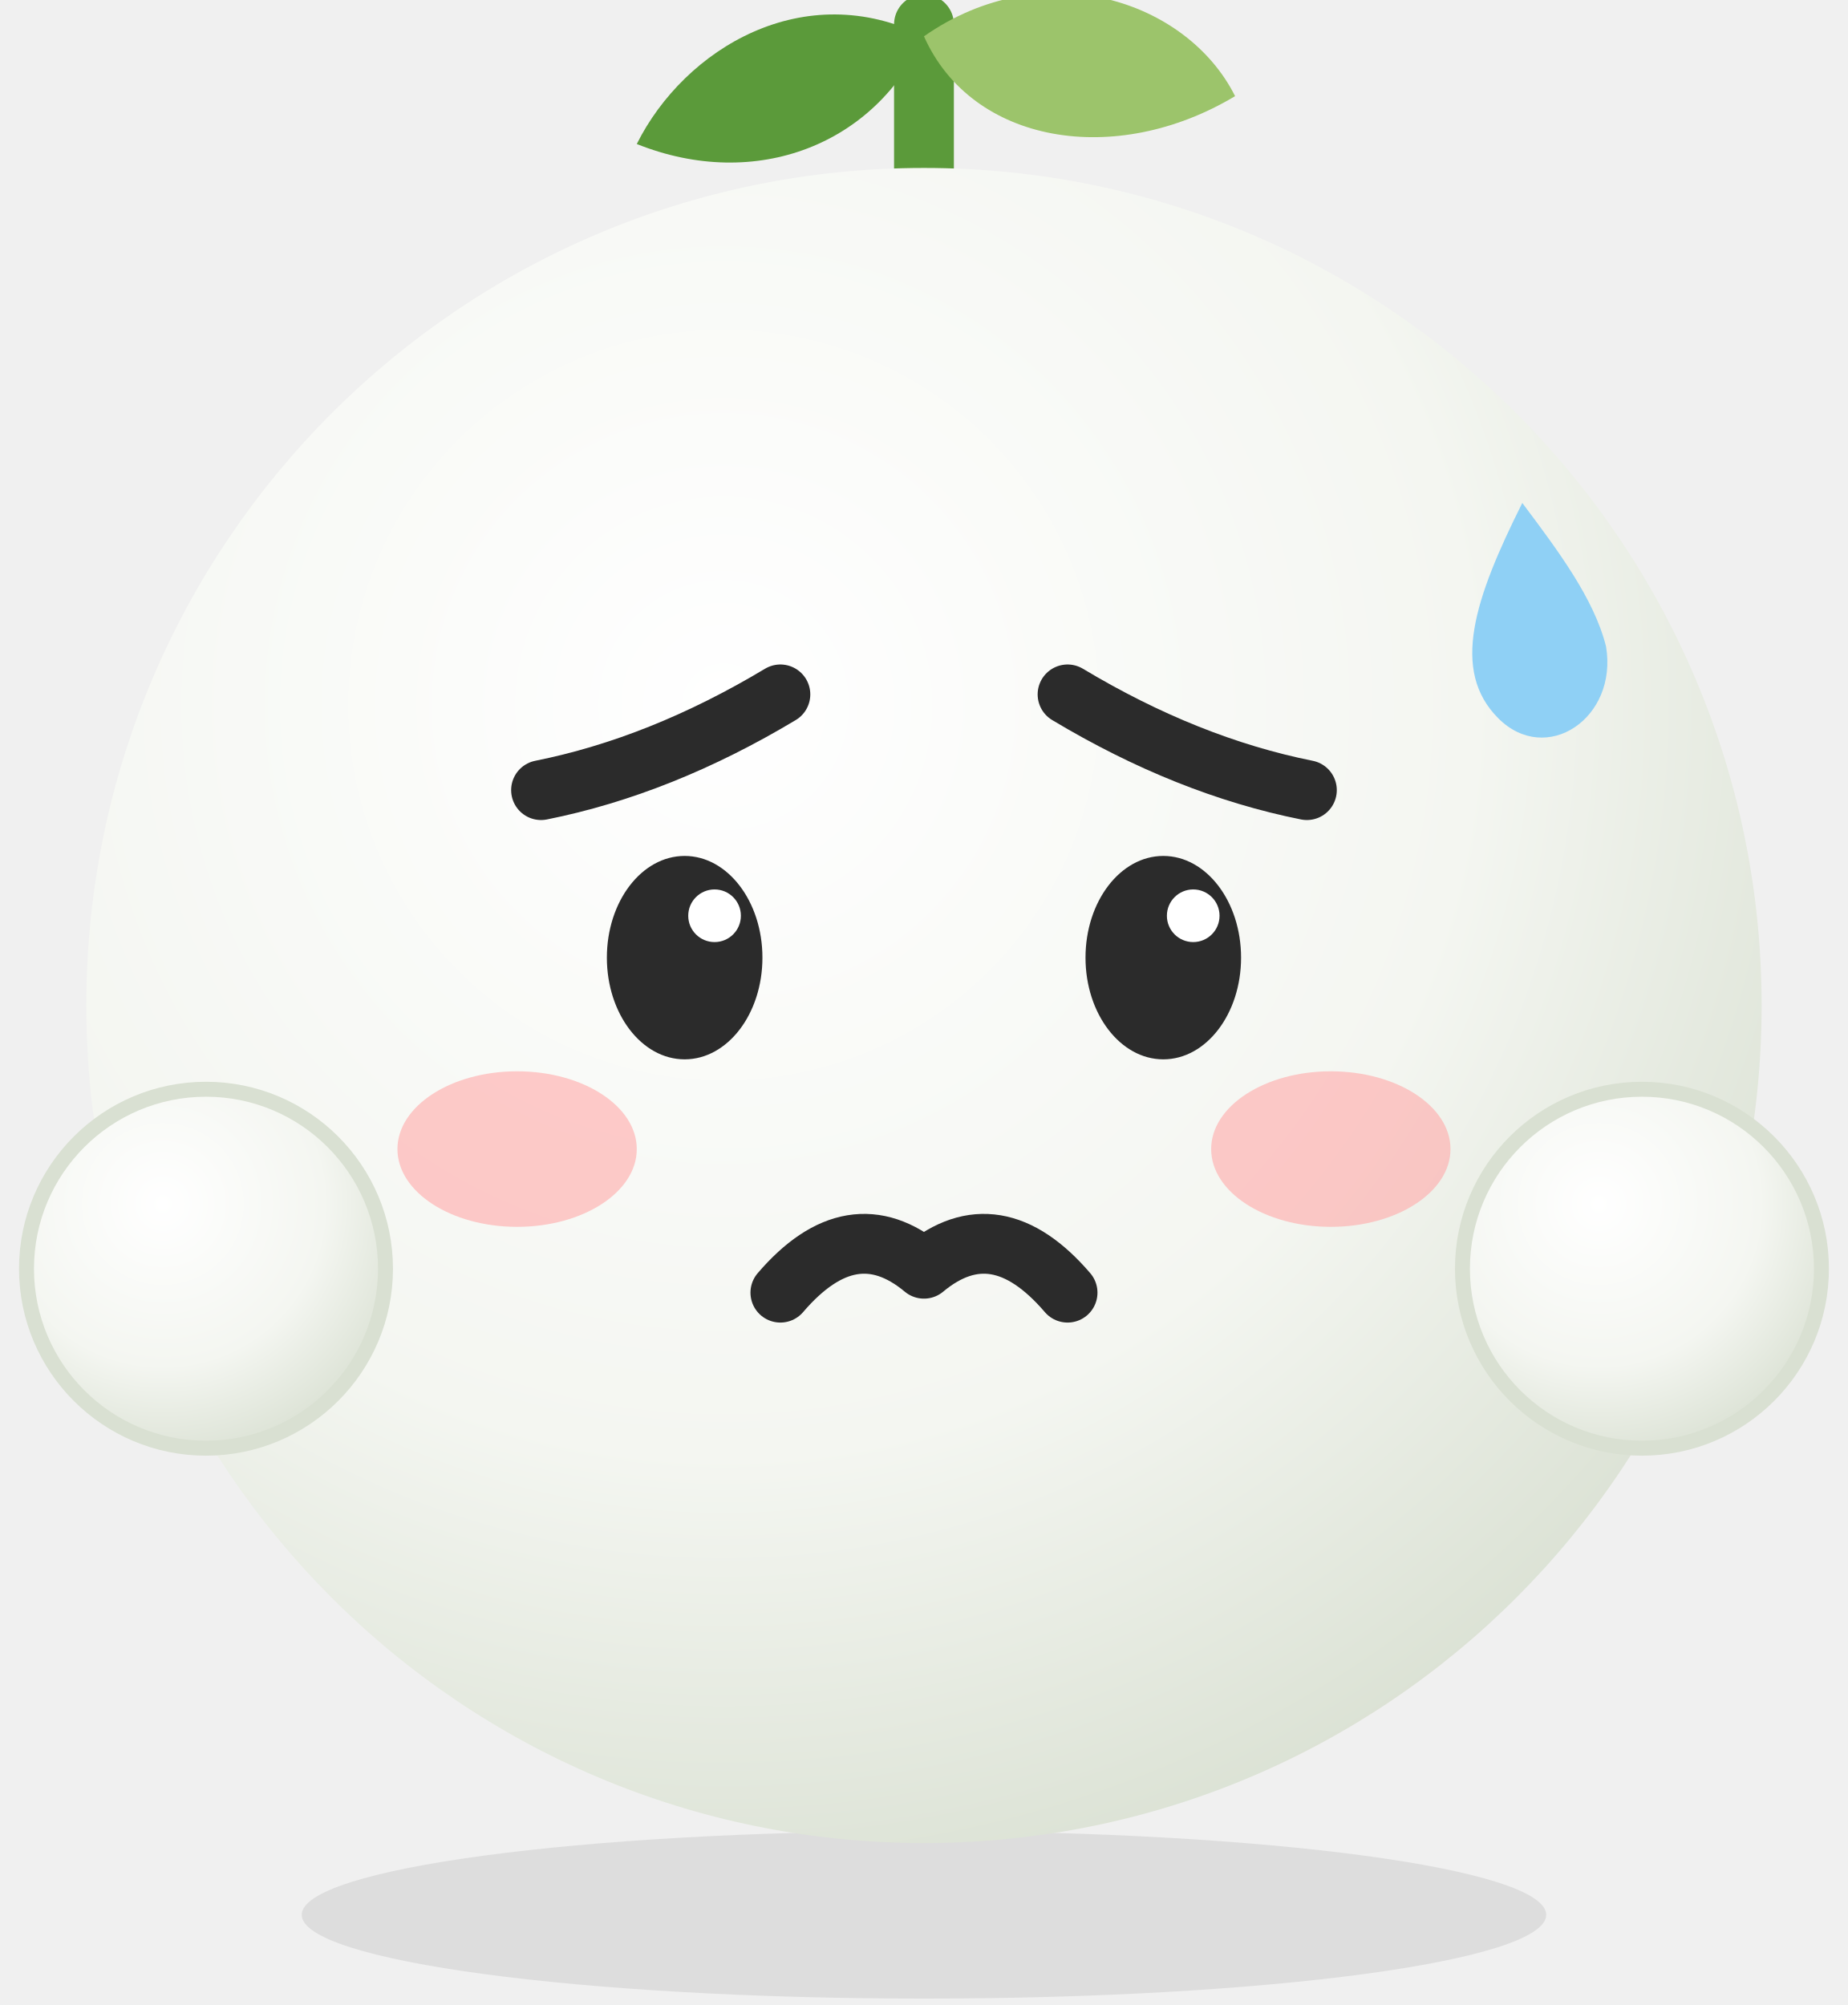
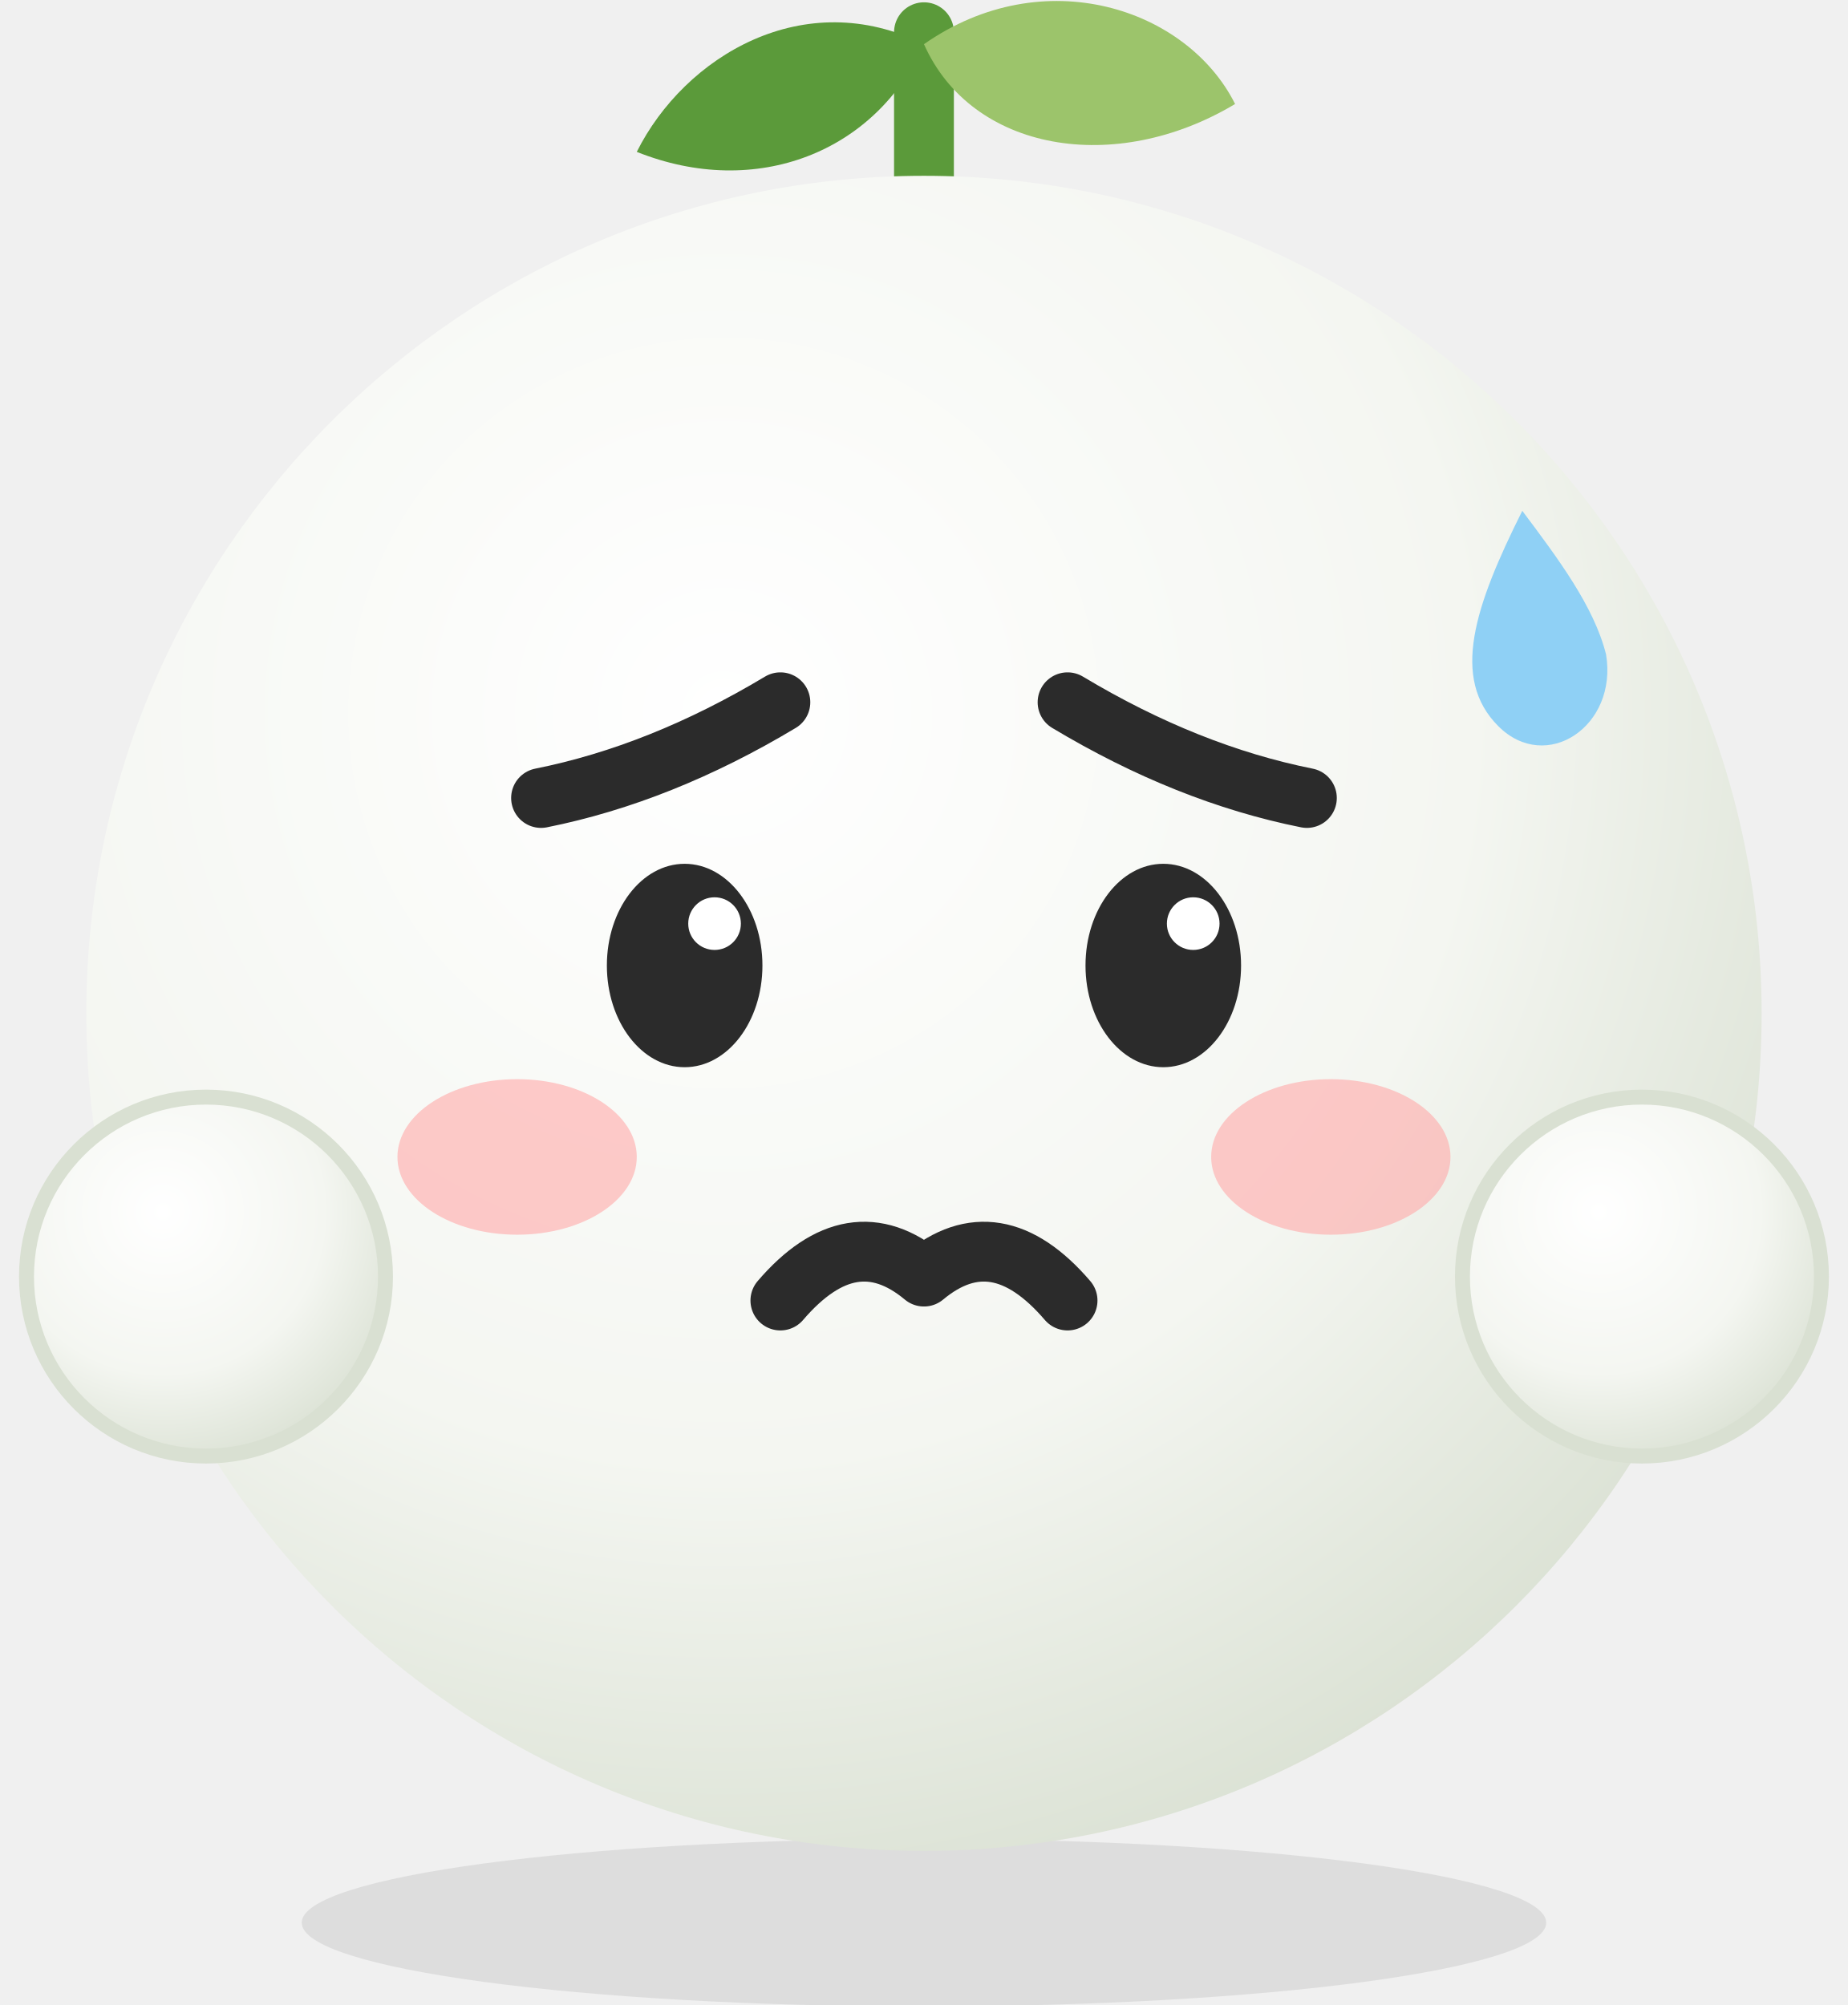
- <svg xmlns="http://www.w3.org/2000/svg" width="94" height="102" viewBox="173 98 94 102" fill="none">
+ <svg xmlns="http://www.w3.org/2000/svg" width="94" height="102" viewBox="173 97.6 94 102" fill="none">
  <path d="M220 199.674C237.481 199.674 251.652 197.766 251.652 195.413C251.652 193.06 237.481 191.152 220 191.152C202.519 191.152 188.348 193.06 188.348 195.413C188.348 197.766 202.519 199.674 220 199.674Z" fill="black" fill-opacity="0.08" />
  <path d="M220 106.544V99.239" stroke-width="3.043" stroke-linecap="round" stroke="#5B9A3A" />
  <path d="M220 99.848C213.913 96.804 207.826 100.457 205.391 105.326C211.478 107.761 217.565 105.326 220 99.848Z" fill="#5B9A3A" />
  <path d="M220 99.848C226.087 95.587 233.391 98.022 235.826 102.891C229.739 106.544 222.435 105.326 220 99.848Z" fill="#9CC46B" />
-   <path d="M220 191.761C243.532 191.761 262.609 172.685 262.609 149.152C262.609 125.62 243.532 106.544 220 106.544C196.468 106.544 177.391 125.62 177.391 149.152C177.391 172.685 196.468 191.761 220 191.761Z" fill="url(#paint0_radial)" />
+   <path d="M220 191.761C243.532 191.761 262.609 172.685 262.609 149.152C262.609 125.62 243.532 106.544 220 106.544C196.468 106.544 177.391 125.62 177.391 149.152C177.391 172.685 196.468 191.761 220 191.761Z" fill="url(#worried_paint0_radial)" />
  <path d="M199.304 160.413C202.666 160.413 205.391 158.642 205.391 156.457C205.391 154.271 202.666 152.5 199.304 152.5C195.943 152.5 193.217 154.271 193.217 156.457C193.217 158.642 195.943 160.413 199.304 160.413Z" fill="#FFA9A9" fill-opacity="0.6" />
  <path d="M240.696 160.413C244.057 160.413 246.783 158.642 246.783 156.457C246.783 154.271 244.057 152.5 240.696 152.5C237.334 152.5 234.609 154.271 234.609 156.457C234.609 158.642 237.334 160.413 240.696 160.413Z" fill="#FFA9A9" fill-opacity="0.6" />
  <path d="M200.522 138.196C204.58 137.384 208.638 135.761 212.696 133.326" stroke-width="3.043" stroke-linecap="round" stroke="#2B2B2B" />
  <path d="M239.478 138.196C235.42 137.384 231.362 135.761 227.304 133.326" stroke-width="3.043" stroke-linecap="round" stroke="#2B2B2B" />
  <path d="M207.826 151.892C210.011 151.892 211.783 149.575 211.783 146.718C211.783 143.86 210.011 141.544 207.826 141.544C205.641 141.544 203.87 143.86 203.87 146.718C203.87 149.575 205.641 151.892 207.826 151.892Z" fill="#2B2B2B" />
  <path d="M232.174 151.892C234.359 151.892 236.13 149.575 236.13 146.718C236.13 143.86 234.359 141.544 232.174 141.544C229.989 141.544 228.217 143.86 228.217 146.718C228.217 149.575 229.989 151.892 232.174 151.892Z" fill="#2B2B2B" />
  <path d="M209.348 145.926C210.087 145.926 210.687 145.327 210.687 144.587C210.687 143.848 210.087 143.248 209.348 143.248C208.608 143.248 208.009 143.848 208.009 144.587C208.009 145.327 208.608 145.926 209.348 145.926Z" fill="white" />
  <path d="M233.696 145.926C234.435 145.926 235.035 145.327 235.035 144.587C235.035 143.848 234.435 143.248 233.696 143.248C232.956 143.248 232.357 143.848 232.357 144.587C232.357 145.327 232.956 145.926 233.696 145.926Z" fill="white" />
  <path d="M212.696 163.761C215.13 160.92 217.565 160.515 220 162.544C222.435 160.515 224.87 160.92 227.304 163.761" stroke-width="3.043" stroke-linecap="round" stroke-linejoin="round" stroke="#2B2B2B" />
  <path d="M250.435 123.587C248 128.457 246.783 132.109 249.217 134.544C251.652 136.978 255.304 134.544 254.696 130.892C254.087 128.457 252.261 126.022 250.435 123.587Z" fill="#8FD0F5" />
-   <path d="M183.478 171.674C188.521 171.674 192.609 167.586 192.609 162.544C192.609 157.501 188.521 153.413 183.478 153.413C178.436 153.413 174.348 157.501 174.348 162.544C174.348 167.586 178.436 171.674 183.478 171.674Z" fill="url(#paint1_radial)" stroke-width="0.761" stroke="#D9E0D2" />
-   <path d="M256.522 171.674C261.564 171.674 265.652 167.586 265.652 162.544C265.652 157.501 261.564 153.413 256.522 153.413C251.479 153.413 247.391 157.501 247.391 162.544C247.391 167.586 251.479 171.674 256.522 171.674Z" fill="url(#paint2_radial)" stroke-width="0.761" stroke="#D9E0D2" />
+   <path d="M183.478 171.674C188.521 171.674 192.609 167.586 192.609 162.544C192.609 157.501 188.521 153.413 183.478 153.413C178.436 153.413 174.348 157.501 174.348 162.544C174.348 167.586 178.436 171.674 183.478 171.674Z" fill="url(#worried_paint1_radial)" stroke-width="0.761" stroke="#D9E0D2" />
+   <path d="M256.522 171.674C261.564 171.674 265.652 167.586 265.652 162.544C265.652 157.501 261.564 153.413 256.522 153.413C251.479 153.413 247.391 157.501 247.391 162.544C247.391 167.586 251.479 171.674 256.522 171.674Z" fill="url(#worried_paint2_radial)" stroke-width="0.761" stroke="#D9E0D2" />
  <defs>
-     <radialGradient id="paint0_radial" cx="0" cy="0" r="1" gradientUnits="userSpaceOnUse" gradientTransform="translate(209.774 133.813) scale(63.913)">
+     <radialGradient id="worried_paint0_radial" cx="0" cy="0" r="1" gradientUnits="userSpaceOnUse" gradientTransform="translate(209.774 133.813) scale(63.913)">
      <stop stop-color="white" />
      <stop offset="0.6" stop-color="#F4F6F1" />
      <stop offset="1" stop-color="#D9E0D2" />
    </radialGradient>
-     <radialGradient id="paint1_radial" cx="0" cy="0" r="1" gradientUnits="userSpaceOnUse" gradientTransform="translate(181.287 159.257) scale(13.6957)">
+     <radialGradient id="worried_paint1_radial" cx="0" cy="0" r="1" gradientUnits="userSpaceOnUse" gradientTransform="translate(181.287 159.257) scale(13.6957)">
      <stop stop-color="white" />
      <stop offset="0.6" stop-color="#F4F6F1" />
      <stop offset="1" stop-color="#D9E0D2" />
    </radialGradient>
-     <radialGradient id="paint2_radial" cx="0" cy="0" r="1" gradientUnits="userSpaceOnUse" gradientTransform="translate(254.33 159.257) scale(13.6957)">
+     <radialGradient id="worried_paint2_radial" cx="0" cy="0" r="1" gradientUnits="userSpaceOnUse" gradientTransform="translate(254.33 159.257) scale(13.6957)">
      <stop stop-color="white" />
      <stop offset="0.6" stop-color="#F4F6F1" />
      <stop offset="1" stop-color="#D9E0D2" />
    </radialGradient>
  </defs>
</svg>
